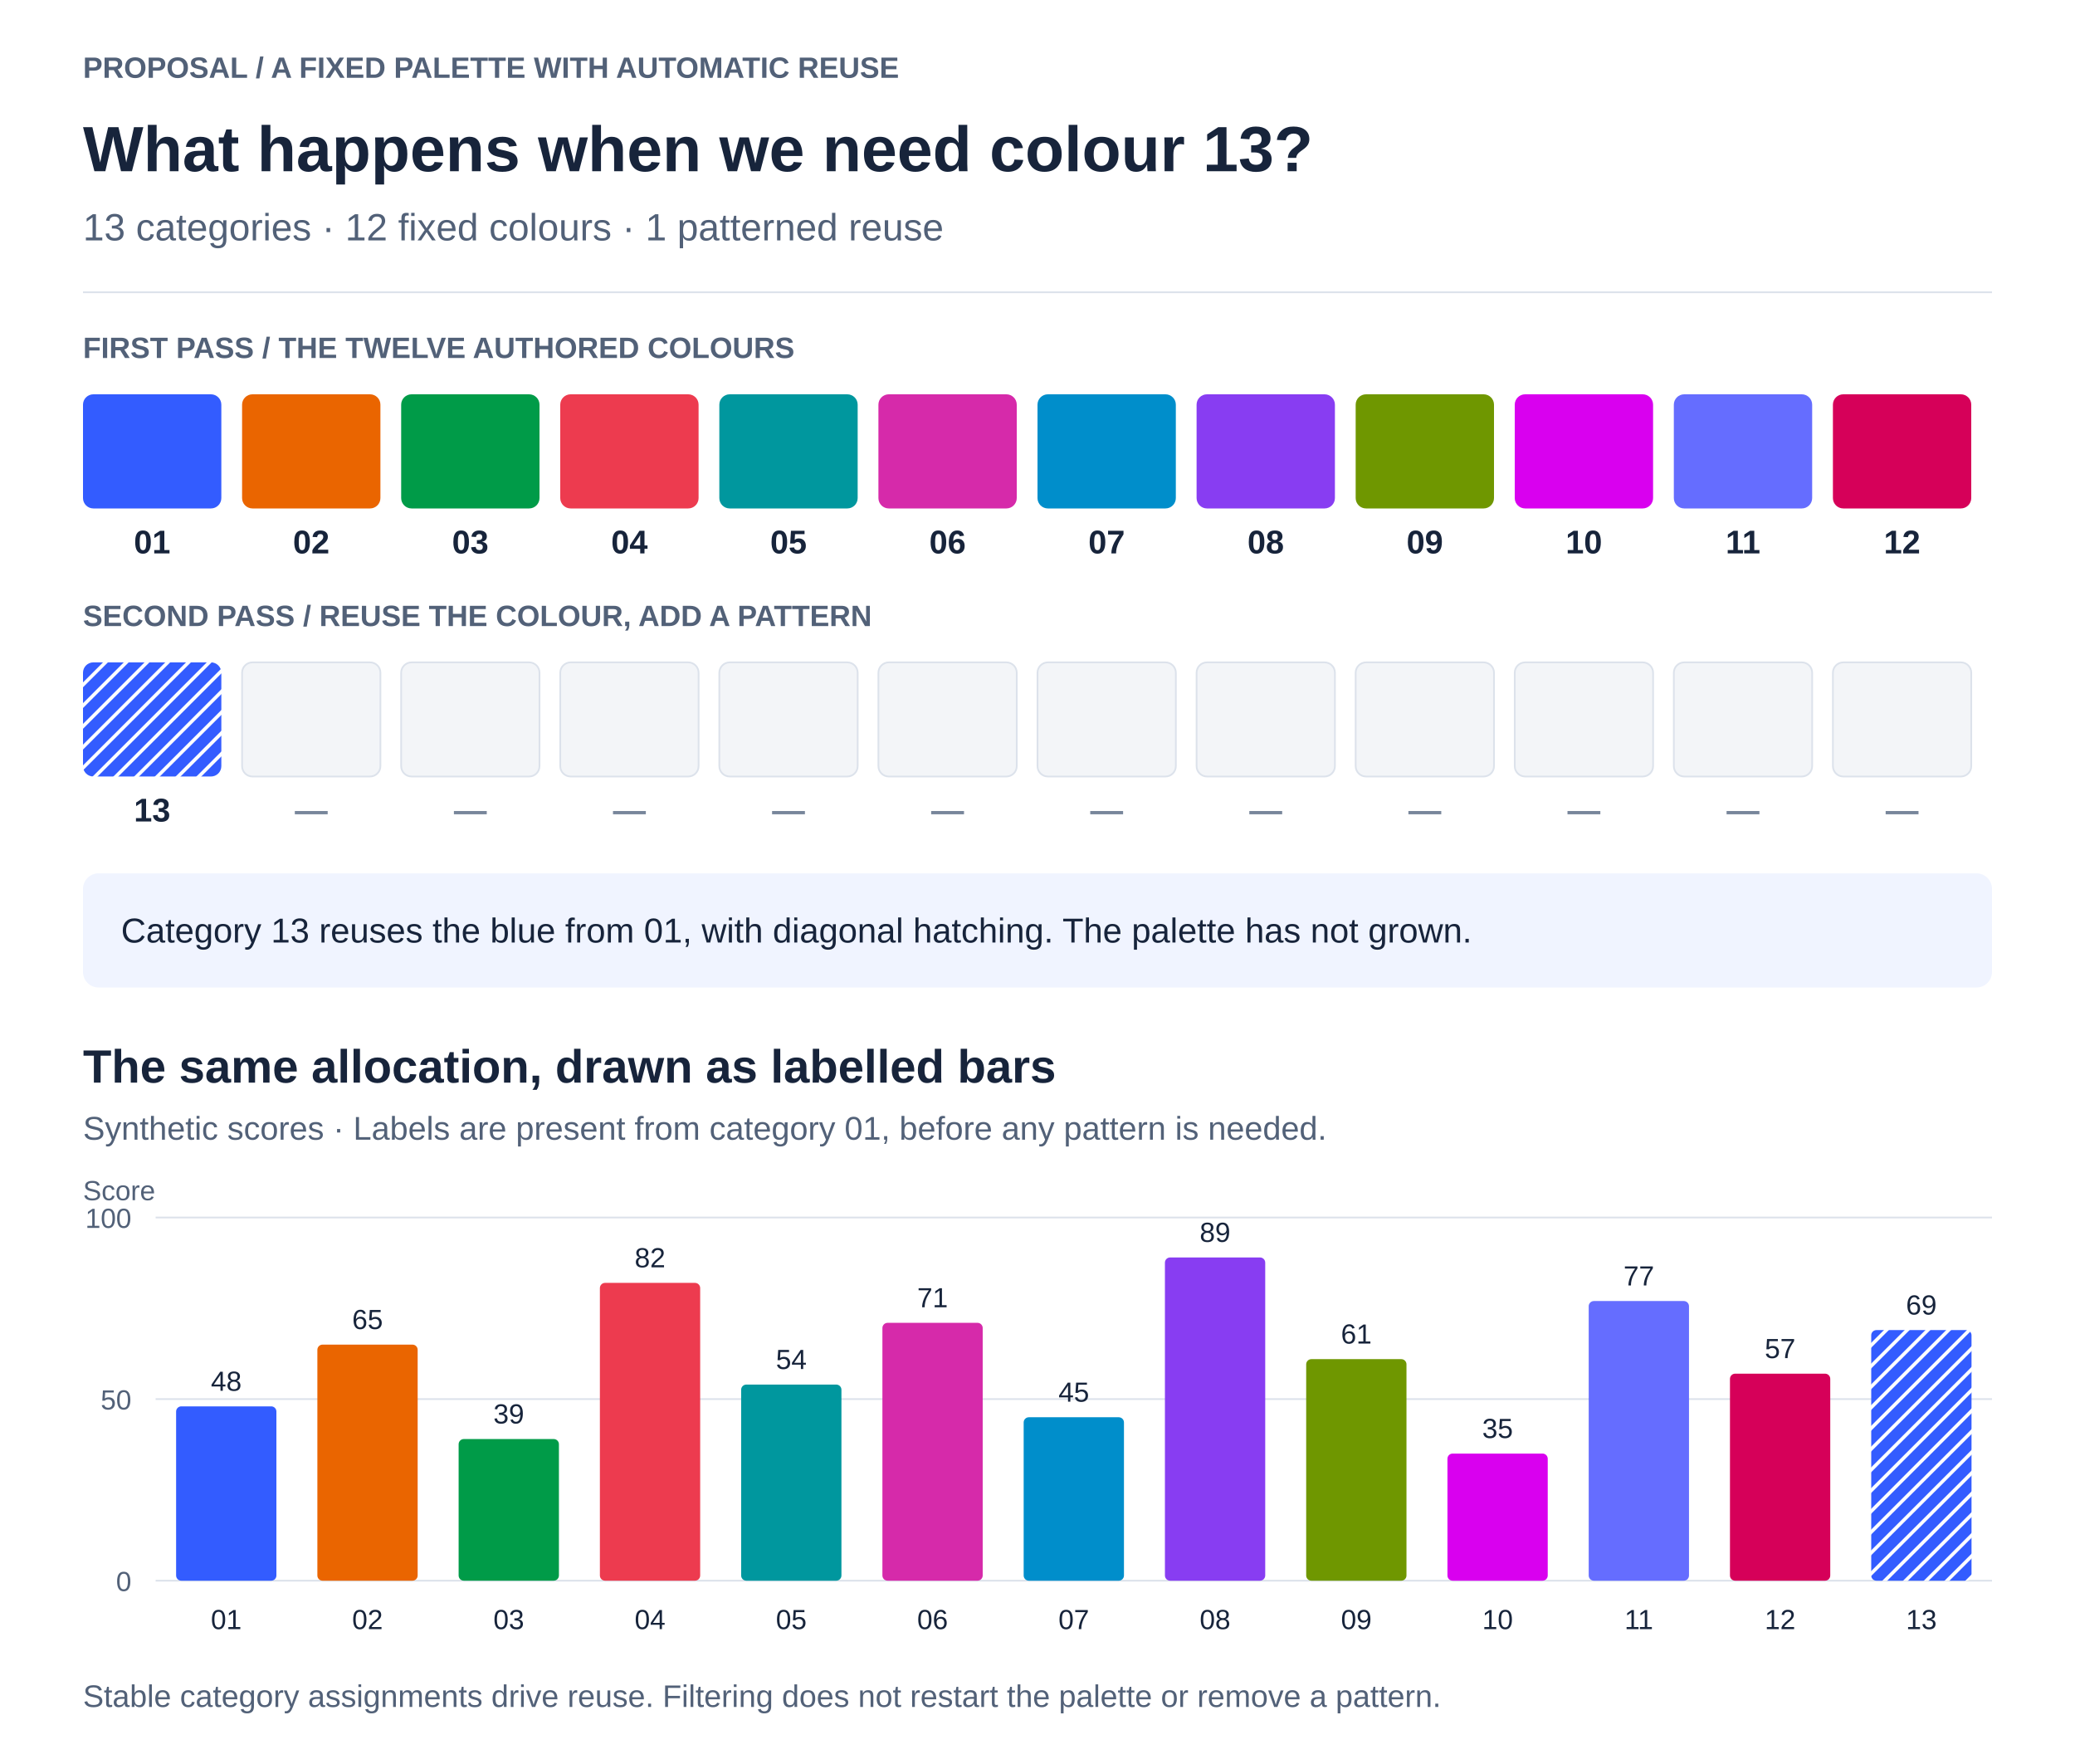
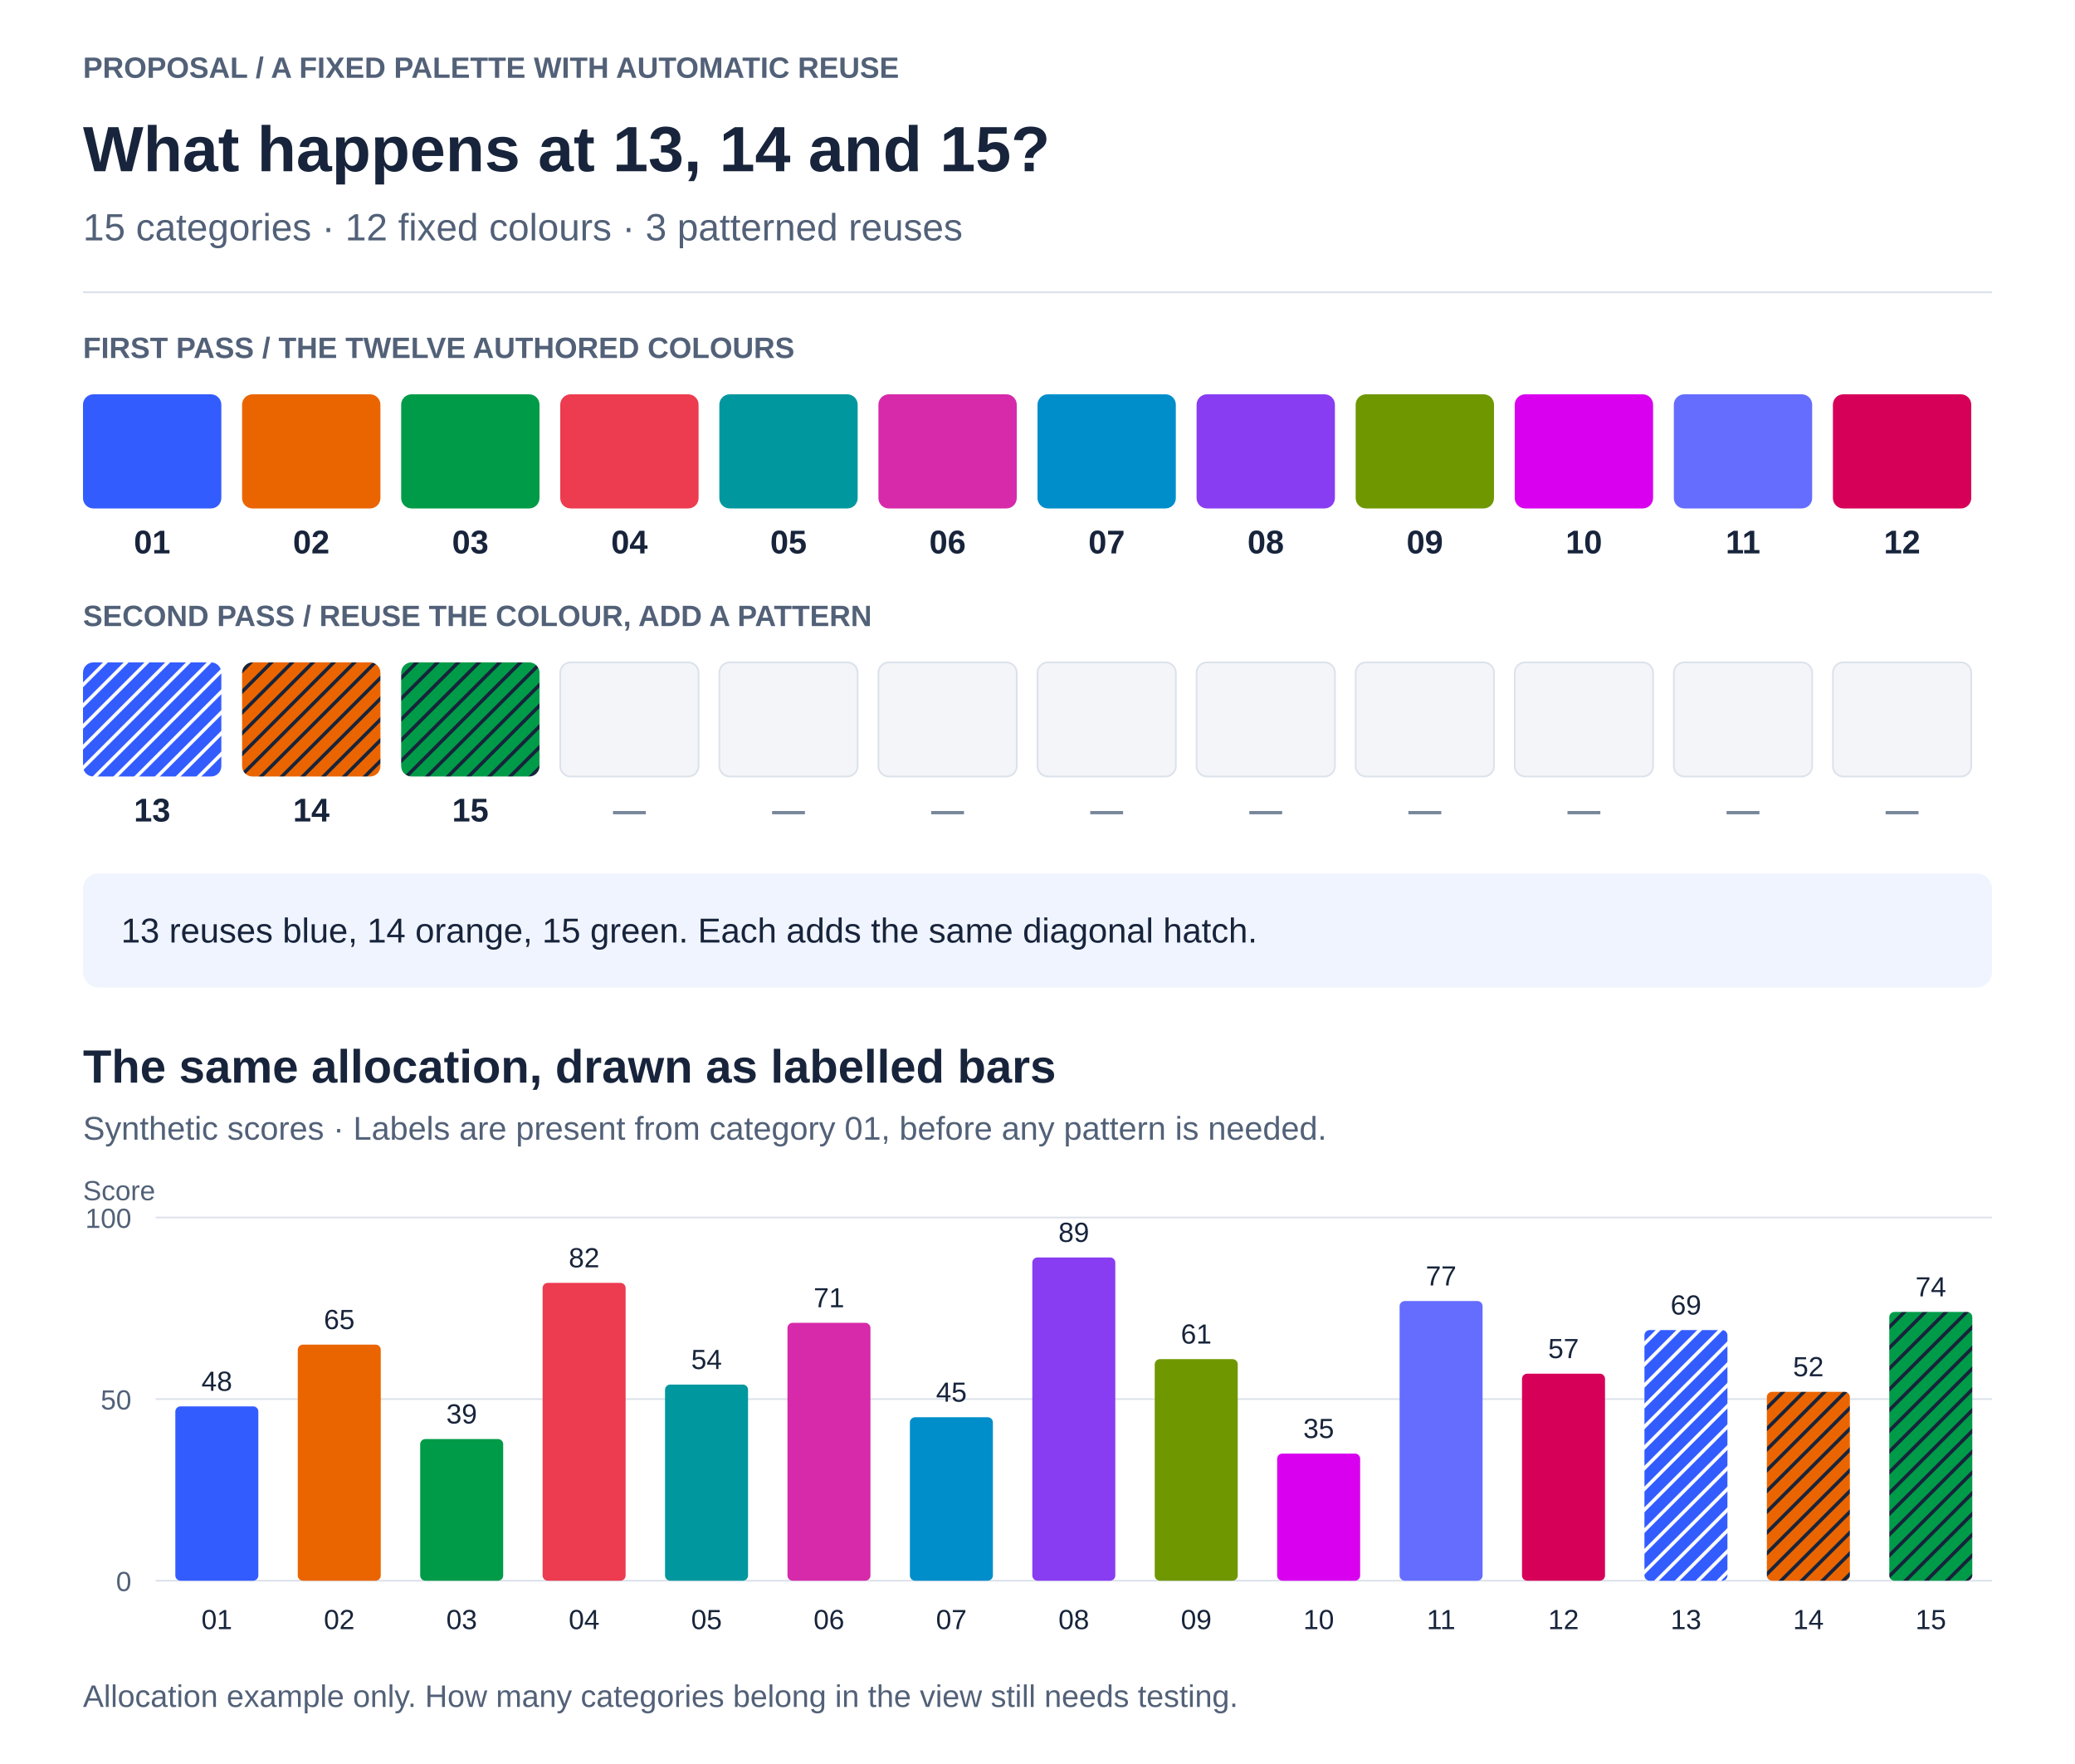
<svg xmlns="http://www.w3.org/2000/svg" width="1200" height="1020" viewBox="0 0 1200 1020" role="img" aria-labelledby="title desc">
  <g font-family="Arial, Helvetica, sans-serif">
    <rect x="0" y="0" width="1200" height="1020" rx="0" fill="#ffffff" stroke="none" />
    <defs>
      <pattern id="h0" width="12" height="12" patternUnits="userSpaceOnUse">
        <rect x="0" y="0" width="12" height="12" rx="0" fill="#335cff" stroke="none" />
        <path d="M-4 4 L4 -4 M0 12 L12 0 M8 16 L16 8" stroke="#ffffff" stroke-width="2" />
      </pattern>
      <pattern id="h1" width="12" height="12" patternUnits="userSpaceOnUse">
        <rect x="0" y="0" width="12" height="12" rx="0" fill="#ea6500" stroke="none" />
        <path d="M-4 4 L4 -4 M0 12 L12 0 M8 16 L16 8" stroke="#17243b" stroke-width="2" />
      </pattern>
      <pattern id="h2" width="12" height="12" patternUnits="userSpaceOnUse">
        <rect x="0" y="0" width="12" height="12" rx="0" fill="#009b48" stroke="none" />
        <path d="M-4 4 L4 -4 M0 12 L12 0 M8 16 L16 8" stroke="#17243b" stroke-width="2" />
      </pattern>
      <pattern id="h3" width="12" height="12" patternUnits="userSpaceOnUse">
        <rect x="0" y="0" width="12" height="12" rx="0" fill="#ed3b4f" stroke="none" />
        <path d="M-4 4 L4 -4 M0 12 L12 0 M8 16 L16 8" stroke="#17243b" stroke-width="2" />
      </pattern>
      <pattern id="h4" width="12" height="12" patternUnits="userSpaceOnUse">
        <rect x="0" y="0" width="12" height="12" rx="0" fill="#00979e" stroke="none" />
        <path d="M-4 4 L4 -4 M0 12 L12 0 M8 16 L16 8" stroke="#17243b" stroke-width="2" />
      </pattern>
      <pattern id="h5" width="12" height="12" patternUnits="userSpaceOnUse">
        <rect x="0" y="0" width="12" height="12" rx="0" fill="#d62aaa" stroke="none" />
        <path d="M-4 4 L4 -4 M0 12 L12 0 M8 16 L16 8" stroke="#ffffff" stroke-width="2" />
      </pattern>
      <pattern id="h6" width="12" height="12" patternUnits="userSpaceOnUse">
        <rect x="0" y="0" width="12" height="12" rx="0" fill="#008ecb" stroke="none" />
        <path d="M-4 4 L4 -4 M0 12 L12 0 M8 16 L16 8" stroke="#17243b" stroke-width="2" />
      </pattern>
      <pattern id="h7" width="12" height="12" patternUnits="userSpaceOnUse">
        <rect x="0" y="0" width="12" height="12" rx="0" fill="#883df2" stroke="none" />
        <path d="M-4 4 L4 -4 M0 12 L12 0 M8 16 L16 8" stroke="#ffffff" stroke-width="2" />
      </pattern>
      <pattern id="h8" width="12" height="12" patternUnits="userSpaceOnUse">
        <rect x="0" y="0" width="12" height="12" rx="0" fill="#6f9700" stroke="none" />
        <path d="M-4 4 L4 -4 M0 12 L12 0 M8 16 L16 8" stroke="#17243b" stroke-width="2" />
      </pattern>
      <pattern id="h9" width="12" height="12" patternUnits="userSpaceOnUse">
        <rect x="0" y="0" width="12" height="12" rx="0" fill="#d900ef" stroke="none" />
        <path d="M-4 4 L4 -4 M0 12 L12 0 M8 16 L16 8" stroke="#ffffff" stroke-width="2" />
      </pattern>
      <pattern id="h10" width="12" height="12" patternUnits="userSpaceOnUse">
        <rect x="0" y="0" width="12" height="12" rx="0" fill="#656dff" stroke="none" />
        <path d="M-4 4 L4 -4 M0 12 L12 0 M8 16 L16 8" stroke="#ffffff" stroke-width="2" />
      </pattern>
      <pattern id="h11" width="12" height="12" patternUnits="userSpaceOnUse">
        <rect x="0" y="0" width="12" height="12" rx="0" fill="#d60059" stroke="none" />
        <path d="M-4 4 L4 -4 M0 12 L12 0 M8 16 L16 8" stroke="#ffffff" stroke-width="2" />
      </pattern>
    </defs>
    <text x="48" y="45" font-size="17" fill="#526178" font-weight="600" text-anchor="start">PROPOSAL / A FIXED PALETTE WITH AUTOMATIC REUSE</text>
-     <text x="48" y="99" font-size="37" fill="#17243b" font-weight="600" text-anchor="start">What happens when we need colour 13?</text>
-     <text x="48" y="139" font-size="22" fill="#526178" font-weight="400" text-anchor="start">13 categories · 12 fixed colours · 1 patterned reuse</text>
+     <text x="48" y="99" font-size="37" fill="#17243b" font-weight="600" text-anchor="start">What happens at 13, 14 and 15?</text>
+     <text x="48" y="139" font-size="22" fill="#526178" font-weight="400" text-anchor="start">15 categories · 12 fixed colours · 3 patterned reuses</text>
    <path d="M48 169 L1152 169" stroke="#dce2eb" stroke-width="1" fill="none" />
    <text x="48" y="207" font-size="17" fill="#526178" font-weight="600" text-anchor="start">FIRST PASS / THE TWELVE AUTHORED COLOURS</text>
    <rect x="48" y="228" width="80" height="66" rx="6" fill="#335cff" stroke="none" />
    <text x="88" y="320" font-size="19" fill="#17243b" font-weight="600" text-anchor="middle">01</text>
    <rect x="140" y="228" width="80" height="66" rx="6" fill="#ea6500" stroke="none" />
    <text x="180" y="320" font-size="19" fill="#17243b" font-weight="600" text-anchor="middle">02</text>
    <rect x="232" y="228" width="80" height="66" rx="6" fill="#009b48" stroke="none" />
    <text x="272" y="320" font-size="19" fill="#17243b" font-weight="600" text-anchor="middle">03</text>
    <rect x="324" y="228" width="80" height="66" rx="6" fill="#ed3b4f" stroke="none" />
    <text x="364" y="320" font-size="19" fill="#17243b" font-weight="600" text-anchor="middle">04</text>
    <rect x="416" y="228" width="80" height="66" rx="6" fill="#00979e" stroke="none" />
    <text x="456" y="320" font-size="19" fill="#17243b" font-weight="600" text-anchor="middle">05</text>
    <rect x="508" y="228" width="80" height="66" rx="6" fill="#d62aaa" stroke="none" />
    <text x="548" y="320" font-size="19" fill="#17243b" font-weight="600" text-anchor="middle">06</text>
    <rect x="600" y="228" width="80" height="66" rx="6" fill="#008ecb" stroke="none" />
    <text x="640" y="320" font-size="19" fill="#17243b" font-weight="600" text-anchor="middle">07</text>
    <rect x="692" y="228" width="80" height="66" rx="6" fill="#883df2" stroke="none" />
    <text x="732" y="320" font-size="19" fill="#17243b" font-weight="600" text-anchor="middle">08</text>
    <rect x="784" y="228" width="80" height="66" rx="6" fill="#6f9700" stroke="none" />
    <text x="824" y="320" font-size="19" fill="#17243b" font-weight="600" text-anchor="middle">09</text>
    <rect x="876" y="228" width="80" height="66" rx="6" fill="#d900ef" stroke="none" />
    <text x="916" y="320" font-size="19" fill="#17243b" font-weight="600" text-anchor="middle">10</text>
    <rect x="968" y="228" width="80" height="66" rx="6" fill="#656dff" stroke="none" />
    <text x="1008" y="320" font-size="19" fill="#17243b" font-weight="600" text-anchor="middle">11</text>
    <rect x="1060" y="228" width="80" height="66" rx="6" fill="#d60059" stroke="none" />
    <text x="1100" y="320" font-size="19" fill="#17243b" font-weight="600" text-anchor="middle">12</text>
    <text x="48" y="362" font-size="17" fill="#526178" font-weight="600" text-anchor="start">SECOND PASS / REUSE THE COLOUR, ADD A PATTERN</text>
    <rect x="48" y="383" width="80" height="66" rx="6" fill="url(#h0)" stroke="none" />
    <text x="88" y="475" font-size="19" fill="#17243b" font-weight="600" text-anchor="middle">13</text>
-     <rect x="140" y="383" width="80" height="66" rx="6" fill="#f3f5f8" stroke="#dce2eb" />
-     <text x="180" y="475" font-size="19" fill="#78869b" font-weight="600" text-anchor="middle">—</text>
-     <rect x="232" y="383" width="80" height="66" rx="6" fill="#f3f5f8" stroke="#dce2eb" />
-     <text x="272" y="475" font-size="19" fill="#78869b" font-weight="600" text-anchor="middle">—</text>
+     <rect x="140" y="383" width="80" height="66" rx="6" fill="url(#h1)" stroke="none" />
+     <text x="180" y="475" font-size="19" fill="#17243b" font-weight="600" text-anchor="middle">14</text>
+     <rect x="232" y="383" width="80" height="66" rx="6" fill="url(#h2)" stroke="none" />
+     <text x="272" y="475" font-size="19" fill="#17243b" font-weight="600" text-anchor="middle">15</text>
    <rect x="324" y="383" width="80" height="66" rx="6" fill="#f3f5f8" stroke="#dce2eb" />
    <text x="364" y="475" font-size="19" fill="#78869b" font-weight="600" text-anchor="middle">—</text>
    <rect x="416" y="383" width="80" height="66" rx="6" fill="#f3f5f8" stroke="#dce2eb" />
    <text x="456" y="475" font-size="19" fill="#78869b" font-weight="600" text-anchor="middle">—</text>
    <rect x="508" y="383" width="80" height="66" rx="6" fill="#f3f5f8" stroke="#dce2eb" />
    <text x="548" y="475" font-size="19" fill="#78869b" font-weight="600" text-anchor="middle">—</text>
    <rect x="600" y="383" width="80" height="66" rx="6" fill="#f3f5f8" stroke="#dce2eb" />
    <text x="640" y="475" font-size="19" fill="#78869b" font-weight="600" text-anchor="middle">—</text>
    <rect x="692" y="383" width="80" height="66" rx="6" fill="#f3f5f8" stroke="#dce2eb" />
    <text x="732" y="475" font-size="19" fill="#78869b" font-weight="600" text-anchor="middle">—</text>
    <rect x="784" y="383" width="80" height="66" rx="6" fill="#f3f5f8" stroke="#dce2eb" />
    <text x="824" y="475" font-size="19" fill="#78869b" font-weight="600" text-anchor="middle">—</text>
    <rect x="876" y="383" width="80" height="66" rx="6" fill="#f3f5f8" stroke="#dce2eb" />
    <text x="916" y="475" font-size="19" fill="#78869b" font-weight="600" text-anchor="middle">—</text>
    <rect x="968" y="383" width="80" height="66" rx="6" fill="#f3f5f8" stroke="#dce2eb" />
    <text x="1008" y="475" font-size="19" fill="#78869b" font-weight="600" text-anchor="middle">—</text>
    <rect x="1060" y="383" width="80" height="66" rx="6" fill="#f3f5f8" stroke="#dce2eb" />
    <text x="1100" y="475" font-size="19" fill="#78869b" font-weight="600" text-anchor="middle">—</text>
    <rect x="48" y="505" width="1104" height="66" rx="9" fill="#f0f4ff" stroke="none" />
-     <text x="70" y="545" font-size="20" fill="#17243b" font-weight="500" text-anchor="start">Category 13 reuses the blue from 01, with diagonal hatching. The palette has not grown.</text>
+     <text x="70" y="545" font-size="20" fill="#17243b" font-weight="500" text-anchor="start">13 reuses blue, 14 orange, 15 green. Each adds the same diagonal hatch.</text>
    <text x="48" y="626" font-size="27" fill="#17243b" font-weight="600" text-anchor="start">The same allocation, drawn as labelled bars</text>
    <text x="48" y="659" font-size="19" fill="#526178" font-weight="400" text-anchor="start">Synthetic scores · Labels are present from category 01, before any pattern is needed.</text>
    <path d="M90 914.0 L1152 914.0" stroke="#dce2eb" stroke-width="1" fill="none" />
    <text x="76" y="920.0" font-size="16" fill="#526178" font-weight="400" text-anchor="end">0</text>
    <path d="M90 809.0 L1152 809.0" stroke="#dce2eb" stroke-width="1" fill="none" />
    <text x="76" y="815.0" font-size="16" fill="#526178" font-weight="400" text-anchor="end">50</text>
    <path d="M90 704.0 L1152 704.0" stroke="#dce2eb" stroke-width="1" fill="none" />
    <text x="76" y="710.0" font-size="16" fill="#526178" font-weight="400" text-anchor="end">100</text>
    <text x="48" y="694" font-size="16" fill="#526178" font-weight="400" text-anchor="start">Score</text>
-     <rect x="101.846" y="813.2" width="58" height="100.8" rx="3" fill="#335cff" stroke="none" />
-     <text x="130.846" y="804.2" font-size="16" fill="#17243b" font-weight="500" text-anchor="middle">48</text>
-     <text x="130.846" y="942" font-size="16" fill="#17243b" font-weight="500" text-anchor="middle">01</text>
-     <rect x="183.538" y="777.5" width="58" height="136.5" rx="3" fill="#ea6500" stroke="none" />
-     <text x="212.538" y="768.5" font-size="16" fill="#17243b" font-weight="500" text-anchor="middle">65</text>
-     <text x="212.538" y="942" font-size="16" fill="#17243b" font-weight="500" text-anchor="middle">02</text>
-     <rect x="265.231" y="832.1" width="58" height="81.9" rx="3" fill="#009b48" stroke="none" />
-     <text x="294.231" y="823.1" font-size="16" fill="#17243b" font-weight="500" text-anchor="middle">39</text>
-     <text x="294.231" y="942" font-size="16" fill="#17243b" font-weight="500" text-anchor="middle">03</text>
-     <rect x="346.923" y="741.8" width="58" height="172.2" rx="3" fill="#ed3b4f" stroke="none" />
-     <text x="375.923" y="732.8" font-size="16" fill="#17243b" font-weight="500" text-anchor="middle">82</text>
-     <text x="375.923" y="942" font-size="16" fill="#17243b" font-weight="500" text-anchor="middle">04</text>
-     <rect x="428.615" y="800.6" width="58" height="113.4" rx="3" fill="#00979e" stroke="none" />
-     <text x="457.615" y="791.6" font-size="16" fill="#17243b" font-weight="500" text-anchor="middle">54</text>
-     <text x="457.615" y="942" font-size="16" fill="#17243b" font-weight="500" text-anchor="middle">05</text>
-     <rect x="510.308" y="764.9" width="58" height="149.1" rx="3" fill="#d62aaa" stroke="none" />
-     <text x="539.308" y="755.9" font-size="16" fill="#17243b" font-weight="500" text-anchor="middle">71</text>
-     <text x="539.308" y="942" font-size="16" fill="#17243b" font-weight="500" text-anchor="middle">06</text>
-     <rect x="592.0" y="819.5" width="58" height="94.5" rx="3" fill="#008ecb" stroke="none" />
-     <text x="621.0" y="810.5" font-size="16" fill="#17243b" font-weight="500" text-anchor="middle">45</text>
-     <text x="621.0" y="942" font-size="16" fill="#17243b" font-weight="500" text-anchor="middle">07</text>
-     <rect x="673.692" y="727.1" width="58" height="186.9" rx="3" fill="#883df2" stroke="none" />
-     <text x="702.692" y="718.1" font-size="16" fill="#17243b" font-weight="500" text-anchor="middle">89</text>
-     <text x="702.692" y="942" font-size="16" fill="#17243b" font-weight="500" text-anchor="middle">08</text>
-     <rect x="755.385" y="785.9" width="58" height="128.1" rx="3" fill="#6f9700" stroke="none" />
-     <text x="784.385" y="776.9" font-size="16" fill="#17243b" font-weight="500" text-anchor="middle">61</text>
-     <text x="784.385" y="942" font-size="16" fill="#17243b" font-weight="500" text-anchor="middle">09</text>
-     <rect x="837.077" y="840.5" width="58" height="73.5" rx="3" fill="#d900ef" stroke="none" />
-     <text x="866.077" y="831.5" font-size="16" fill="#17243b" font-weight="500" text-anchor="middle">35</text>
-     <text x="866.077" y="942" font-size="16" fill="#17243b" font-weight="500" text-anchor="middle">10</text>
-     <rect x="918.769" y="752.3" width="58" height="161.7" rx="3" fill="#656dff" stroke="none" />
-     <text x="947.769" y="743.3" font-size="16" fill="#17243b" font-weight="500" text-anchor="middle">77</text>
-     <text x="947.769" y="942" font-size="16" fill="#17243b" font-weight="500" text-anchor="middle">11</text>
-     <rect x="1000.462" y="794.3" width="58" height="119.7" rx="3" fill="#d60059" stroke="none" />
-     <text x="1029.462" y="785.3" font-size="16" fill="#17243b" font-weight="500" text-anchor="middle">57</text>
-     <text x="1029.462" y="942" font-size="16" fill="#17243b" font-weight="500" text-anchor="middle">12</text>
-     <rect x="1082.154" y="769.1" width="58" height="144.9" rx="3" fill="url(#h0)" stroke="none" />
-     <text x="1111.154" y="760.1" font-size="16" fill="#17243b" font-weight="500" text-anchor="middle">69</text>
-     <text x="1111.154" y="942" font-size="16" fill="#17243b" font-weight="500" text-anchor="middle">13</text>
-     <text x="48" y="987" font-size="18" fill="#526178" font-weight="400" text-anchor="start">Stable category assignments drive reuse. Filtering does not restart the palette or remove a pattern.</text>
+     <text x="48" y="987" font-size="18" fill="#526178" font-weight="400" text-anchor="start">Allocation example only. How many categories belong in the view still needs testing.</text>
+     <rect x="101.4" y="813.2" width="48" height="100.8" rx="3" fill="#335cff" stroke="none" />
+     <text x="125.4" y="804.2" font-size="16" fill="#17243b" font-weight="500" text-anchor="middle">48</text>
+     <text x="125.4" y="942" font-size="16" fill="#17243b" font-weight="500" text-anchor="middle">01</text>
+     <rect x="172.2" y="777.5" width="48" height="136.5" rx="3" fill="#ea6500" stroke="none" />
+     <text x="196.2" y="768.5" font-size="16" fill="#17243b" font-weight="500" text-anchor="middle">65</text>
+     <text x="196.2" y="942" font-size="16" fill="#17243b" font-weight="500" text-anchor="middle">02</text>
+     <rect x="243.0" y="832.1" width="48" height="81.9" rx="3" fill="#009b48" stroke="none" />
+     <text x="267.0" y="823.1" font-size="16" fill="#17243b" font-weight="500" text-anchor="middle">39</text>
+     <text x="267.0" y="942" font-size="16" fill="#17243b" font-weight="500" text-anchor="middle">03</text>
+     <rect x="313.8" y="741.8" width="48" height="172.2" rx="3" fill="#ed3b4f" stroke="none" />
+     <text x="337.8" y="732.8" font-size="16" fill="#17243b" font-weight="500" text-anchor="middle">82</text>
+     <text x="337.8" y="942" font-size="16" fill="#17243b" font-weight="500" text-anchor="middle">04</text>
+     <rect x="384.6" y="800.6" width="48" height="113.4" rx="3" fill="#00979e" stroke="none" />
+     <text x="408.6" y="791.6" font-size="16" fill="#17243b" font-weight="500" text-anchor="middle">54</text>
+     <text x="408.6" y="942" font-size="16" fill="#17243b" font-weight="500" text-anchor="middle">05</text>
+     <rect x="455.4" y="764.9" width="48" height="149.1" rx="3" fill="#d62aaa" stroke="none" />
+     <text x="479.4" y="755.9" font-size="16" fill="#17243b" font-weight="500" text-anchor="middle">71</text>
+     <text x="479.4" y="942" font-size="16" fill="#17243b" font-weight="500" text-anchor="middle">06</text>
+     <rect x="526.2" y="819.5" width="48" height="94.5" rx="3" fill="#008ecb" stroke="none" />
+     <text x="550.2" y="810.5" font-size="16" fill="#17243b" font-weight="500" text-anchor="middle">45</text>
+     <text x="550.2" y="942" font-size="16" fill="#17243b" font-weight="500" text-anchor="middle">07</text>
+     <rect x="597.0" y="727.1" width="48" height="186.9" rx="3" fill="#883df2" stroke="none" />
+     <text x="621.0" y="718.1" font-size="16" fill="#17243b" font-weight="500" text-anchor="middle">89</text>
+     <text x="621.0" y="942" font-size="16" fill="#17243b" font-weight="500" text-anchor="middle">08</text>
+     <rect x="667.8" y="785.9" width="48" height="128.1" rx="3" fill="#6f9700" stroke="none" />
+     <text x="691.8" y="776.9" font-size="16" fill="#17243b" font-weight="500" text-anchor="middle">61</text>
+     <text x="691.8" y="942" font-size="16" fill="#17243b" font-weight="500" text-anchor="middle">09</text>
+     <rect x="738.6" y="840.5" width="48" height="73.5" rx="3" fill="#d900ef" stroke="none" />
+     <text x="762.6" y="831.5" font-size="16" fill="#17243b" font-weight="500" text-anchor="middle">35</text>
+     <text x="762.6" y="942" font-size="16" fill="#17243b" font-weight="500" text-anchor="middle">10</text>
+     <rect x="809.4" y="752.3" width="48" height="161.7" rx="3" fill="#656dff" stroke="none" />
+     <text x="833.4" y="743.3" font-size="16" fill="#17243b" font-weight="500" text-anchor="middle">77</text>
+     <text x="833.4" y="942" font-size="16" fill="#17243b" font-weight="500" text-anchor="middle">11</text>
+     <rect x="880.2" y="794.3" width="48" height="119.7" rx="3" fill="#d60059" stroke="none" />
+     <text x="904.2" y="785.3" font-size="16" fill="#17243b" font-weight="500" text-anchor="middle">57</text>
+     <text x="904.2" y="942" font-size="16" fill="#17243b" font-weight="500" text-anchor="middle">12</text>
+     <rect x="951.0" y="769.1" width="48" height="144.9" rx="3" fill="url(#h0)" stroke="none" />
+     <text x="975.0" y="760.1" font-size="16" fill="#17243b" font-weight="500" text-anchor="middle">69</text>
+     <text x="975.0" y="942" font-size="16" fill="#17243b" font-weight="500" text-anchor="middle">13</text>
+     <rect x="1021.8" y="804.8" width="48" height="109.2" rx="3" fill="url(#h1)" stroke="none" />
+     <text x="1045.8" y="795.8" font-size="16" fill="#17243b" font-weight="500" text-anchor="middle">52</text>
+     <text x="1045.8" y="942" font-size="16" fill="#17243b" font-weight="500" text-anchor="middle">14</text>
+     <rect x="1092.6" y="758.6" width="48" height="155.4" rx="3" fill="url(#h2)" stroke="none" />
+     <text x="1116.6" y="749.6" font-size="16" fill="#17243b" font-weight="500" text-anchor="middle">74</text>
+     <text x="1116.6" y="942" font-size="16" fill="#17243b" font-weight="500" text-anchor="middle">15</text>
  </g>
</svg>
